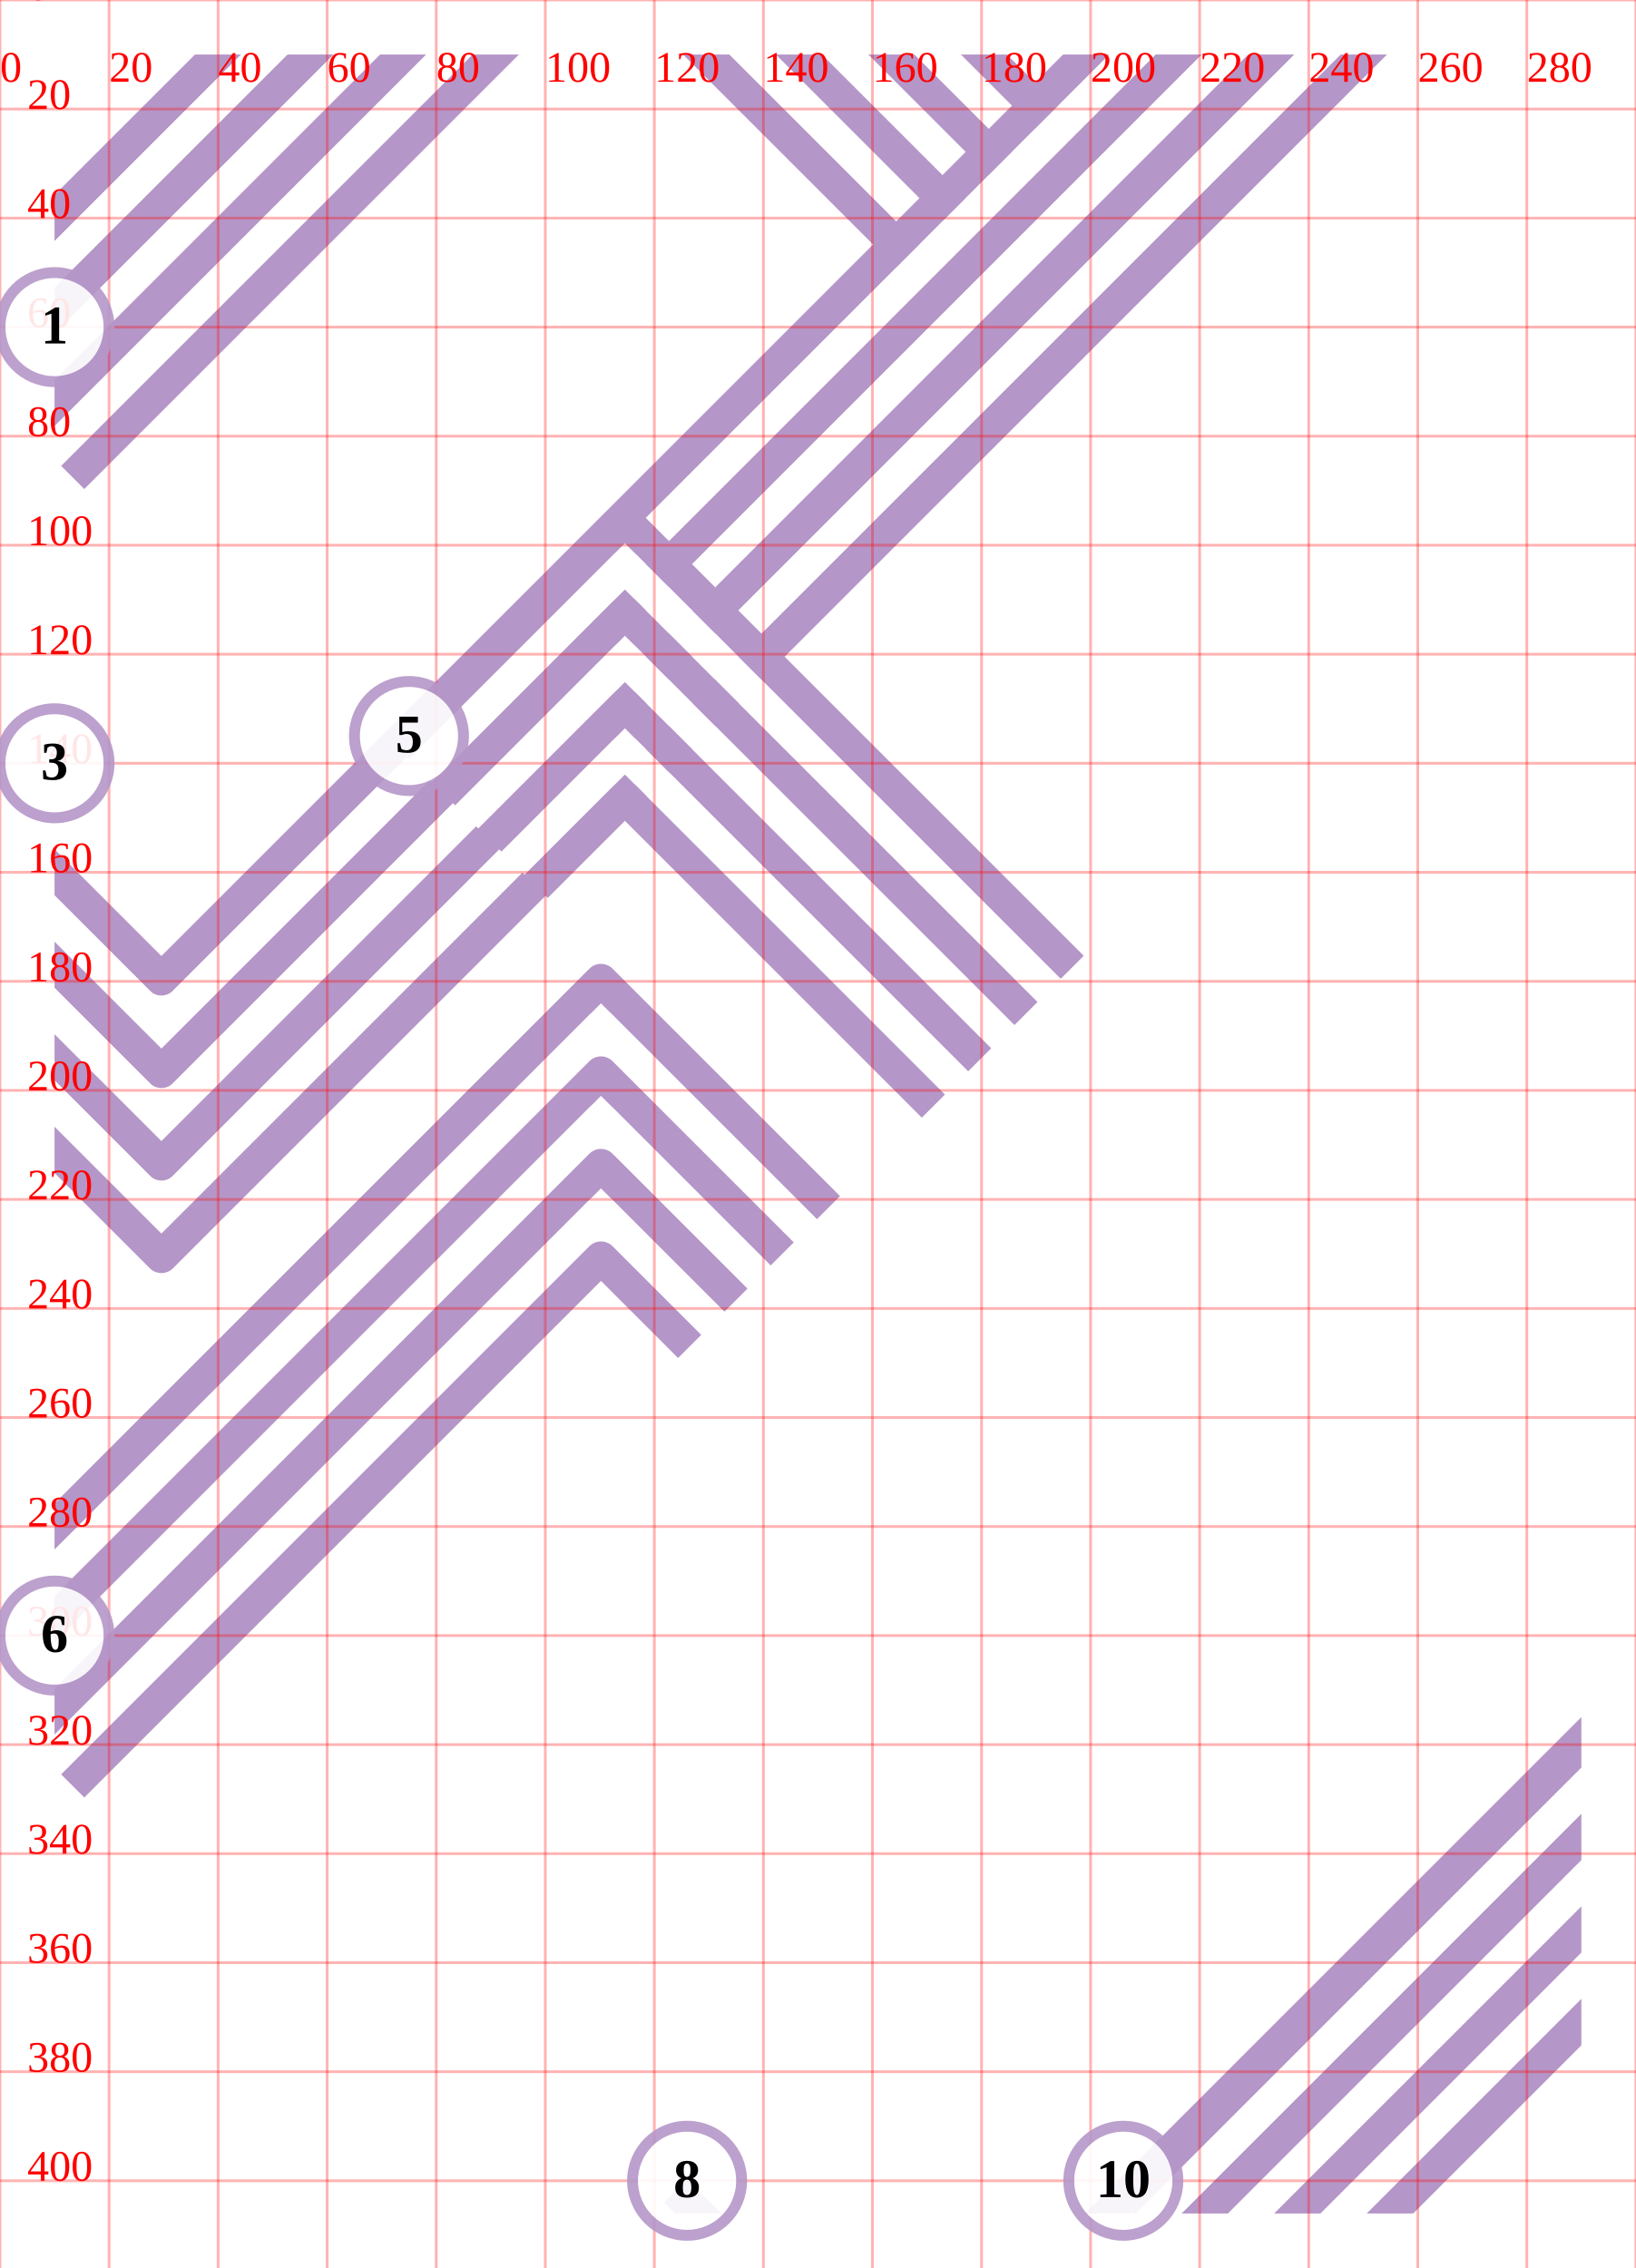
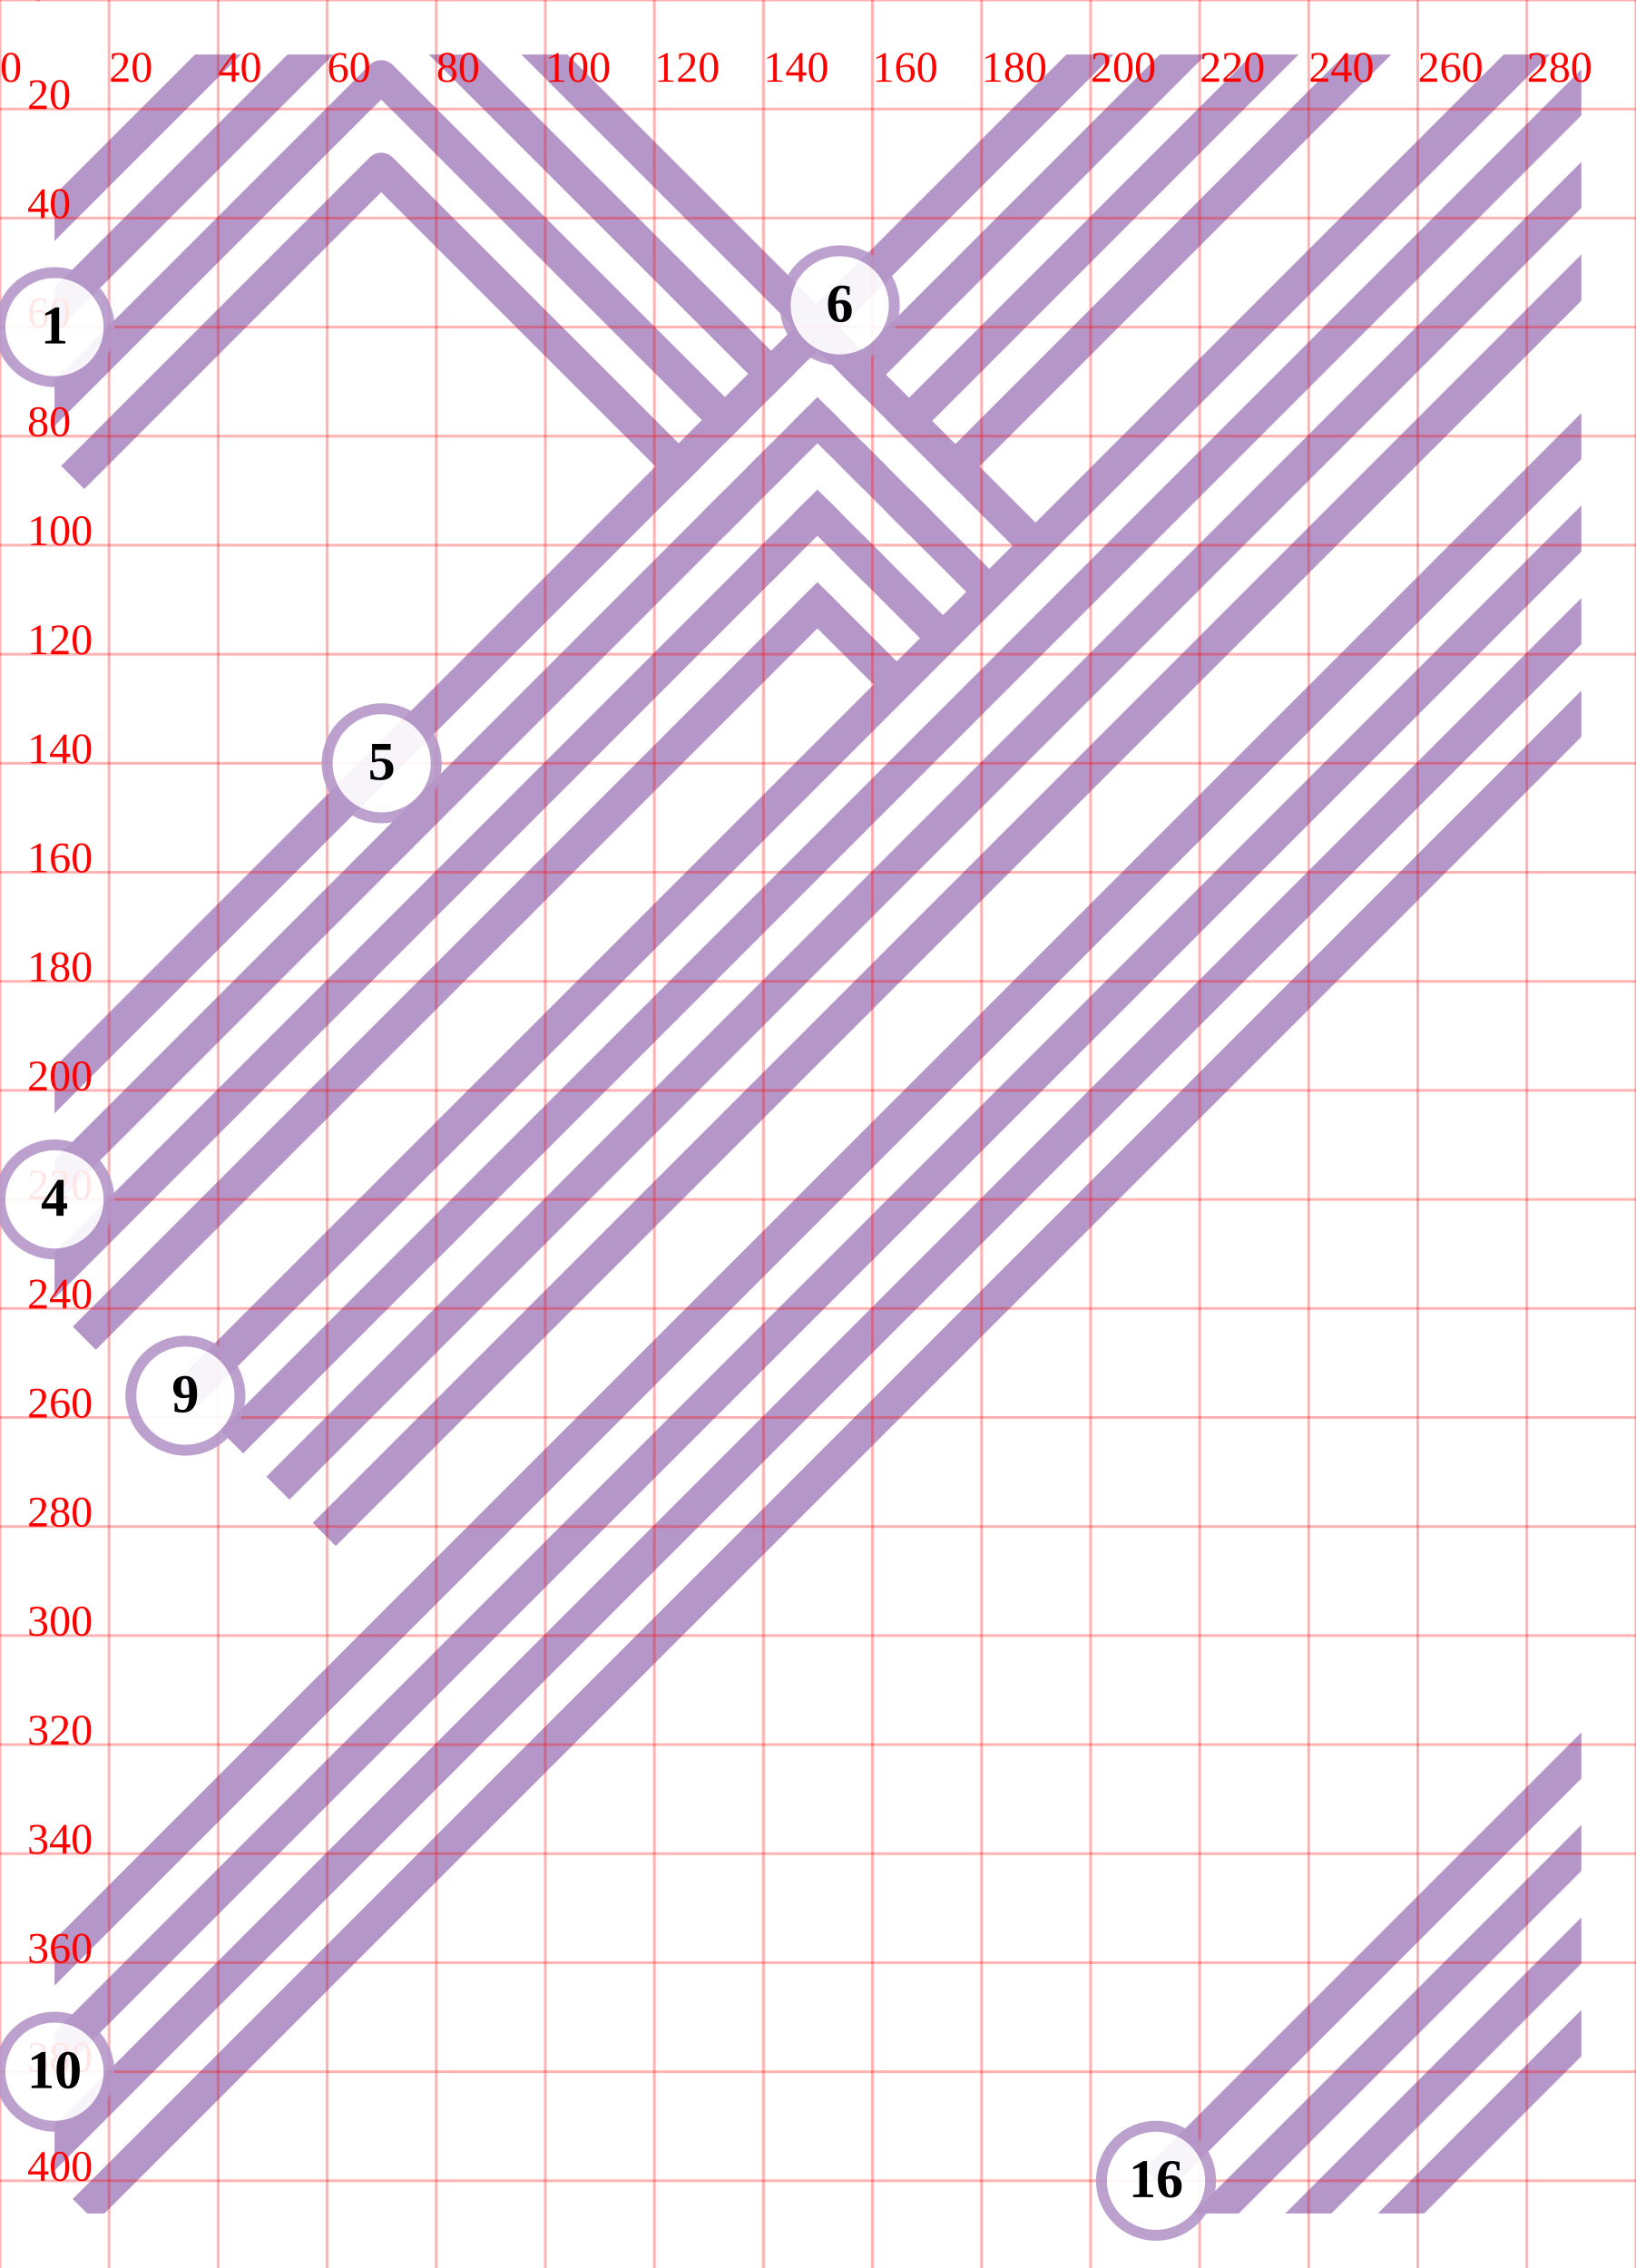
<svg xmlns="http://www.w3.org/2000/svg" baseProfile="full" height="416" version="1.1" width="300">
  <defs />
  <rect fill="white" height="416" width="300" x="0" y="0" />
-   <polyline fill="none" points="-10.0,60.0 110.208,-60.208 190.111,19.695" stroke="#B596C8" stroke-linecap="square" stroke-linejoin="round" stroke-width="6" />
-   <polyline fill="none" points="-5.757,64.243 110.208,-51.723 185.869,23.938" stroke="#FFFFFF" stroke-linecap="square" stroke-linejoin="round" stroke-width="6" />
-   <polyline fill="none" points="-1.515,68.485 110.208,-43.238 181.626,28.18" stroke="#B596C8" stroke-linecap="square" stroke-linejoin="round" stroke-width="6" />
-   <polyline fill="none" points="2.728,72.728 110.208,-34.752 177.383,32.423" stroke="#FFFFFF" stroke-linecap="square" stroke-linejoin="round" stroke-width="6" />
-   <polyline fill="none" points="6.971,76.971 110.208,-26.267 173.141,36.665" stroke="#B596C8" stroke-linecap="square" stroke-linejoin="round" stroke-width="6" />
-   <polyline fill="none" points="11.213,81.213 110.208,-17.782 168.898,40.908" stroke="#FFFFFF" stroke-linecap="square" stroke-linejoin="round" stroke-width="6" />
-   <polyline fill="none" points="15.456,85.456 110.208,-9.296 164.655,45.151" stroke="#B596C8" stroke-linecap="square" stroke-linejoin="round" stroke-width="6" />
-   <polyline fill="none" points="-10.0,140.0 29.598,179.598 109.501,99.695 269.307,-60.111" stroke="#B596C8" stroke-linecap="square" stroke-linejoin="round" stroke-width="6" />
-   <polyline fill="none" points="-14.243,144.243 29.598,188.083 109.501,108.18 273.55,-55.869" stroke="#FFFFFF" stroke-linecap="square" stroke-linejoin="round" stroke-width="6" />
-   <polyline fill="none" points="-18.485,148.485 29.598,196.569 109.501,116.665 277.792,-51.626" stroke="#B596C8" stroke-linecap="square" stroke-linejoin="round" stroke-width="6" />
-   <polyline fill="none" points="-22.728,152.728 29.598,205.054 109.501,125.151 282.035,-47.383" stroke="#FFFFFF" stroke-linecap="square" stroke-linejoin="round" stroke-width="6" />
-   <polyline fill="none" points="-26.971,156.971 29.598,213.539 109.501,133.636 286.278,-43.141" stroke="#B596C8" stroke-linecap="square" stroke-linejoin="round" stroke-width="6" />
-   <polyline fill="none" points="-31.213,161.213 29.598,222.024 109.501,142.121 290.52,-38.898" stroke="#FFFFFF" stroke-linecap="square" stroke-linejoin="round" stroke-width="6" />
-   <polyline fill="none" points="-35.456,165.456 29.598,230.51 109.501,150.607 294.763,-34.655" stroke="#B596C8" stroke-linecap="square" stroke-linejoin="round" stroke-width="6" />
-   <polyline fill="none" points="75.0,135.0 114.598,95.402 194.501,175.305" stroke="#B596C8" stroke-linecap="square" stroke-linejoin="round" stroke-width="6" />
-   <polyline fill="none" points="79.243,139.243 114.598,103.887 190.258,179.548" stroke="#FFFFFF" stroke-linecap="square" stroke-linejoin="round" stroke-width="6" />
-   <polyline fill="none" points="83.485,143.485 114.598,112.373 186.016,183.79" stroke="#B596C8" stroke-linecap="square" stroke-linejoin="round" stroke-width="6" />
-   <polyline fill="none" points="87.728,147.728 114.598,120.858 181.773,188.033" stroke="#FFFFFF" stroke-linecap="square" stroke-linejoin="round" stroke-width="6" />
-   <polyline fill="none" points="91.971,151.971 114.598,129.343 177.53,192.276" stroke="#B596C8" stroke-linecap="square" stroke-linejoin="round" stroke-width="6" />
-   <polyline fill="none" points="96.213,156.213 114.598,137.828 173.288,196.518" stroke="#FFFFFF" stroke-linecap="square" stroke-linejoin="round" stroke-width="6" />
-   <polyline fill="none" points="100.456,160.456 114.598,146.314 169.045,200.761" stroke="#B596C8" stroke-linecap="square" stroke-linejoin="round" stroke-width="6" />
-   <polyline fill="none" points="-10.0,300.0 110.208,179.792 149.806,219.39" stroke="#B596C8" stroke-linecap="square" stroke-linejoin="round" stroke-width="6" />
-   <polyline fill="none" points="-5.757,304.243 110.208,188.277 145.563,223.632" stroke="#FFFFFF" stroke-linecap="square" stroke-linejoin="round" stroke-width="6" />
-   <polyline fill="none" points="-1.515,308.485 110.208,196.762 141.321,227.875" stroke="#B596C8" stroke-linecap="square" stroke-linejoin="round" stroke-width="6" />
-   <polyline fill="none" points="2.728,312.728 110.208,205.248 137.078,232.118" stroke="#FFFFFF" stroke-linecap="square" stroke-linejoin="round" stroke-width="6" />
-   <polyline fill="none" points="6.971,316.971 110.208,213.733 132.836,236.36" stroke="#B596C8" stroke-linecap="square" stroke-linejoin="round" stroke-width="6" />
-   <polyline fill="none" points="11.213,321.213 110.208,222.218 128.593,240.603" stroke="#FFFFFF" stroke-linecap="square" stroke-linejoin="round" stroke-width="6" />
-   <polyline fill="none" points="15.456,325.456 110.208,230.704 124.35,244.846" stroke="#B596C8" stroke-linecap="square" stroke-linejoin="round" stroke-width="6" />
-   <polyline fill="none" points="126.0,404.0 165.598,443.598 245.501,363.695 444.905,164.291" stroke="#B596C8" stroke-linecap="square" stroke-linejoin="round" stroke-width="6" />
-   <polyline fill="none" points="121.757,408.243 165.598,452.083 245.501,372.18 449.148,168.533" stroke="#FFFFFF" stroke-linecap="square" stroke-linejoin="round" stroke-width="6" />
-   <polyline fill="none" points="117.515,412.485 165.598,460.569 245.501,380.665 453.39,172.776" stroke="#B596C8" stroke-linecap="square" stroke-linejoin="round" stroke-width="6" />
-   <polyline fill="none" points="113.272,416.728 165.598,469.054 245.501,389.151 457.633,177.019" stroke="#FFFFFF" stroke-linecap="square" stroke-linejoin="round" stroke-width="6" />
-   <polyline fill="none" points="109.029,420.971 165.598,477.539 245.501,397.636 461.876,181.261" stroke="#B596C8" stroke-linecap="square" stroke-linejoin="round" stroke-width="6" />
-   <polyline fill="none" points="104.787,425.213 165.598,486.024 245.501,406.121 466.118,185.504" stroke="#FFFFFF" stroke-linecap="square" stroke-linejoin="round" stroke-width="6" />
-   <polyline fill="none" points="100.544,429.456 165.598,494.51 245.501,414.607 470.361,189.747" stroke="#B596C8" stroke-linecap="square" stroke-linejoin="round" stroke-width="6" />
-   <polyline fill="none" points="206.0,404.0 443.588,166.412" stroke="#B596C8" stroke-width="6" />
-   <polyline fill="none" points="210.243,408.243 447.831,170.655" stroke="#FFFFFF" stroke-width="6" />
-   <polyline fill="none" points="214.485,412.485 452.073,174.897" stroke="#B596C8" stroke-width="6" />
-   <polyline fill="none" points="218.728,416.728 456.316,179.14" stroke="#FFFFFF" stroke-width="6" />
-   <polyline fill="none" points="222.971,420.971 460.558,183.383" stroke="#B596C8" stroke-width="6" />
-   <polyline fill="none" points="227.213,425.213 464.801,187.625" stroke="#FFFFFF" stroke-width="6" />
-   <polyline fill="none" points="231.456,429.456 469.044,191.868" stroke="#B596C8" stroke-width="6" />
+   <polyline fill="none" points="-10.0,60.0 69.903,-19.903 149.806,60 229.709,-19.903" stroke="#B596C8" stroke-linecap="square" stroke-linejoin="round" stroke-width="6" />
+   <polyline fill="none" points="-5.757,64.243 69.903,-11.418 149.806,68.485 233.952,-15.66" stroke="#FFFFFF" stroke-linecap="square" stroke-linejoin="round" stroke-width="6" />
+   <polyline fill="none" points="-1.515,68.485 69.903,-2.933 149.806,76.971 238.194,-11.418" stroke="#B596C8" stroke-linecap="square" stroke-linejoin="round" stroke-width="6" />
+   <polyline fill="none" points="2.728,72.728 69.903,5.553 149.806,85.456 242.437,-7.175" stroke="#FFFFFF" stroke-linecap="square" stroke-linejoin="round" stroke-width="6" />
+   <polyline fill="none" points="6.971,76.971 69.903,14.038 149.806,93.941 246.68,-2.933" stroke="#B596C8" stroke-linecap="square" stroke-linejoin="round" stroke-width="6" />
+   <polyline fill="none" points="11.213,81.213 69.903,22.523 149.806,102.426 250.922,1.31" stroke="#FFFFFF" stroke-linecap="square" stroke-linejoin="round" stroke-width="6" />
+   <polyline fill="none" points="15.456,85.456 69.903,31.009 149.806,110.912 255.165,5.553" stroke="#B596C8" stroke-linecap="square" stroke-linejoin="round" stroke-width="6" />
+   <polyline fill="none" points="74.0,-24.0 469.98,-419.98" stroke="#B596C8" stroke-width="6" />
+   <polyline fill="none" points="78.243,-19.757 474.222,-415.737" stroke="#FFFFFF" stroke-width="6" />
+   <polyline fill="none" points="82.485,-15.515 478.465,-411.495" stroke="#B596C8" stroke-width="6" />
+   <polyline fill="none" points="86.728,-11.272 482.708,-407.252" stroke="#FFFFFF" stroke-width="6" />
+   <polyline fill="none" points="90.971,-7.029 486.95,-403.009" stroke="#B596C8" stroke-width="6" />
+   <polyline fill="none" points="95.213,-2.787 491.193,-398.767" stroke="#FFFFFF" stroke-width="6" />
+   <polyline fill="none" points="99.456,1.456 495.436,-394.524" stroke="#B596C8" stroke-width="6" />
+   <polyline fill="none" points="-10.0,220.0 69.903,140.097" stroke="#B596C8" stroke-width="6" />
+   <polyline fill="none" points="-5.757,224.243 74.146,144.34" stroke="#FFFFFF" stroke-width="6" />
+   <polyline fill="none" points="-1.515,228.485 78.388,148.582" stroke="#B596C8" stroke-width="6" />
+   <polyline fill="none" points="2.728,232.728 82.631,152.825" stroke="#FFFFFF" stroke-width="6" />
+   <polyline fill="none" points="6.971,236.971 86.874,157.067" stroke="#B596C8" stroke-width="6" />
+   <polyline fill="none" points="11.213,241.213 91.116,161.31" stroke="#FFFFFF" stroke-width="6" />
+   <polyline fill="none" points="15.456,245.456 95.359,165.553" stroke="#B596C8" stroke-width="6" />
+   <polyline fill="none" points="70.0,140.0 149.903,60.097 189.501,99.695" stroke="#B596C8" stroke-linecap="square" stroke-linejoin="round" stroke-width="6" />
+   <polyline fill="none" points="74.243,144.243 149.903,68.582 185.258,103.938" stroke="#FFFFFF" stroke-linecap="square" stroke-linejoin="round" stroke-width="6" />
+   <polyline fill="none" points="78.485,148.485 149.903,77.067 181.016,108.18" stroke="#B596C8" stroke-linecap="square" stroke-linejoin="round" stroke-width="6" />
+   <polyline fill="none" points="82.728,152.728 149.903,85.553 176.773,112.423" stroke="#FFFFFF" stroke-linecap="square" stroke-linejoin="round" stroke-width="6" />
+   <polyline fill="none" points="86.971,156.971 149.903,94.038 172.53,116.665" stroke="#B596C8" stroke-linecap="square" stroke-linejoin="round" stroke-width="6" />
+   <polyline fill="none" points="91.213,161.213 149.903,102.523 168.288,120.908" stroke="#FFFFFF" stroke-linecap="square" stroke-linejoin="round" stroke-width="6" />
+   <polyline fill="none" points="95.456,165.456 149.903,111.009 164.045,125.151" stroke="#B596C8" stroke-linecap="square" stroke-linejoin="round" stroke-width="6" />
+   <polyline fill="none" points="154.0,56.0 274.208,-64.208 354.111,15.695" stroke="#B596C8" stroke-linecap="square" stroke-linejoin="round" stroke-width="6" />
+   <polyline fill="none" points="158.243,60.243 274.208,-55.723 349.869,19.938" stroke="#FFFFFF" stroke-linecap="square" stroke-linejoin="round" stroke-width="6" />
+   <polyline fill="none" points="162.485,64.485 274.208,-47.238 345.626,24.18" stroke="#B596C8" stroke-linecap="square" stroke-linejoin="round" stroke-width="6" />
+   <polyline fill="none" points="166.728,68.728 274.208,-38.752 341.383,28.423" stroke="#FFFFFF" stroke-linecap="square" stroke-linejoin="round" stroke-width="6" />
+   <polyline fill="none" points="170.971,72.971 274.208,-30.267 337.141,32.665" stroke="#B596C8" stroke-linecap="square" stroke-linejoin="round" stroke-width="6" />
+   <polyline fill="none" points="175.213,77.213 274.208,-21.782 332.898,36.908" stroke="#FFFFFF" stroke-linecap="square" stroke-linejoin="round" stroke-width="6" />
+   <polyline fill="none" points="179.456,81.456 274.208,-13.296 328.655,41.151" stroke="#B596C8" stroke-linecap="square" stroke-linejoin="round" stroke-width="6" />
+   <polyline fill="none" points="34.0,256.0 429.98,-139.98" stroke="#B596C8" stroke-width="6" />
+   <polyline fill="none" points="38.243,260.243 434.222,-135.737" stroke="#FFFFFF" stroke-width="6" />
+   <polyline fill="none" points="42.485,264.485 438.465,-131.495" stroke="#B596C8" stroke-width="6" />
+   <polyline fill="none" points="46.728,268.728 442.708,-127.252" stroke="#FFFFFF" stroke-width="6" />
+   <polyline fill="none" points="50.971,272.971 446.95,-123.009" stroke="#B596C8" stroke-width="6" />
+   <polyline fill="none" points="55.213,277.213 451.193,-118.767" stroke="#FFFFFF" stroke-width="6" />
+   <polyline fill="none" points="59.456,281.456 455.436,-114.524" stroke="#B596C8" stroke-width="6" />
+   <polyline fill="none" points="-10.0,380.0 385.98,-15.98" stroke="#B596C8" stroke-width="6" />
+   <polyline fill="none" points="-5.757,384.243 390.222,-11.737" stroke="#FFFFFF" stroke-width="6" />
+   <polyline fill="none" points="-1.515,388.485 394.465,-7.495" stroke="#B596C8" stroke-width="6" />
+   <polyline fill="none" points="2.728,392.728 398.708,-3.252" stroke="#FFFFFF" stroke-width="6" />
+   <polyline fill="none" points="6.971,396.971 402.95,0.991" stroke="#B596C8" stroke-width="6" />
+   <polyline fill="none" points="11.213,401.213 407.193,5.233" stroke="#FFFFFF" stroke-width="6" />
+   <polyline fill="none" points="15.456,405.456 411.436,9.476" stroke="#B596C8" stroke-width="6" />
+   <polyline fill="none" points="212.0,400.0 607.98,4.02" stroke="#B596C8" stroke-width="6" />
+   <polyline fill="none" points="216.243,404.243 612.222,8.263" stroke="#FFFFFF" stroke-width="6" />
+   <polyline fill="none" points="220.485,408.485 616.465,12.505" stroke="#B596C8" stroke-width="6" />
+   <polyline fill="none" points="224.728,412.728 620.708,16.748" stroke="#FFFFFF" stroke-width="6" />
+   <polyline fill="none" points="228.971,416.971 624.95,20.991" stroke="#B596C8" stroke-width="6" />
+   <polyline fill="none" points="233.213,421.213 629.193,25.233" stroke="#FFFFFF" stroke-width="6" />
+   <polyline fill="none" points="237.456,425.456 633.436,29.476" stroke="#B596C8" stroke-width="6" />
  <rect fill="none" height="416" stroke="white" stroke-width="20" width="300" x="0" y="0" />
  <line opacity="0.3" stroke="red" stroke-width="0.5" x1="0" x2="0" y1="0" y2="416" />
  <text fill="red" font-size="8" x="0" y="15">0</text>
  <line opacity="0.3" stroke="red" stroke-width="0.5" x1="20" x2="20" y1="0" y2="416" />
  <text fill="red" font-size="8" x="20" y="15">20</text>
  <line opacity="0.3" stroke="red" stroke-width="0.5" x1="40" x2="40" y1="0" y2="416" />
  <text fill="red" font-size="8" x="40" y="15">40</text>
  <line opacity="0.3" stroke="red" stroke-width="0.5" x1="60" x2="60" y1="0" y2="416" />
  <text fill="red" font-size="8" x="60" y="15">60</text>
  <line opacity="0.3" stroke="red" stroke-width="0.5" x1="80" x2="80" y1="0" y2="416" />
  <text fill="red" font-size="8" x="80" y="15">80</text>
  <line opacity="0.3" stroke="red" stroke-width="0.5" x1="100" x2="100" y1="0" y2="416" />
  <text fill="red" font-size="8" x="100" y="15">100</text>
  <line opacity="0.3" stroke="red" stroke-width="0.5" x1="120" x2="120" y1="0" y2="416" />
  <text fill="red" font-size="8" x="120" y="15">120</text>
  <line opacity="0.3" stroke="red" stroke-width="0.5" x1="140" x2="140" y1="0" y2="416" />
  <text fill="red" font-size="8" x="140" y="15">140</text>
  <line opacity="0.3" stroke="red" stroke-width="0.5" x1="160" x2="160" y1="0" y2="416" />
  <text fill="red" font-size="8" x="160" y="15">160</text>
  <line opacity="0.3" stroke="red" stroke-width="0.5" x1="180" x2="180" y1="0" y2="416" />
  <text fill="red" font-size="8" x="180" y="15">180</text>
  <line opacity="0.3" stroke="red" stroke-width="0.5" x1="200" x2="200" y1="0" y2="416" />
  <text fill="red" font-size="8" x="200" y="15">200</text>
  <line opacity="0.3" stroke="red" stroke-width="0.5" x1="220" x2="220" y1="0" y2="416" />
  <text fill="red" font-size="8" x="220" y="15">220</text>
  <line opacity="0.3" stroke="red" stroke-width="0.5" x1="240" x2="240" y1="0" y2="416" />
  <text fill="red" font-size="8" x="240" y="15">240</text>
  <line opacity="0.3" stroke="red" stroke-width="0.5" x1="260" x2="260" y1="0" y2="416" />
  <text fill="red" font-size="8" x="260" y="15">260</text>
  <line opacity="0.3" stroke="red" stroke-width="0.5" x1="280" x2="280" y1="0" y2="416" />
  <text fill="red" font-size="8" x="280" y="15">280</text>
  <line opacity="0.3" stroke="red" stroke-width="0.5" x1="300" x2="300" y1="0" y2="416" />
  <text fill="red" font-size="8" x="300" y="15">300</text>
  <line opacity="0.3" stroke="red" stroke-width="0.5" x1="0" x2="300" y1="0" y2="0" />
  <text fill="red" font-size="8" x="5" y="0">0</text>
  <line opacity="0.3" stroke="red" stroke-width="0.5" x1="0" x2="300" y1="20" y2="20" />
  <text fill="red" font-size="8" x="5" y="20">20</text>
  <line opacity="0.3" stroke="red" stroke-width="0.5" x1="0" x2="300" y1="40" y2="40" />
  <text fill="red" font-size="8" x="5" y="40">40</text>
  <line opacity="0.3" stroke="red" stroke-width="0.5" x1="0" x2="300" y1="60" y2="60" />
  <text fill="red" font-size="8" x="5" y="60">60</text>
  <line opacity="0.3" stroke="red" stroke-width="0.5" x1="0" x2="300" y1="80" y2="80" />
  <text fill="red" font-size="8" x="5" y="80">80</text>
  <line opacity="0.3" stroke="red" stroke-width="0.5" x1="0" x2="300" y1="100" y2="100" />
  <text fill="red" font-size="8" x="5" y="100">100</text>
  <line opacity="0.3" stroke="red" stroke-width="0.5" x1="0" x2="300" y1="120" y2="120" />
  <text fill="red" font-size="8" x="5" y="120">120</text>
  <line opacity="0.3" stroke="red" stroke-width="0.5" x1="0" x2="300" y1="140" y2="140" />
  <text fill="red" font-size="8" x="5" y="140">140</text>
  <line opacity="0.3" stroke="red" stroke-width="0.5" x1="0" x2="300" y1="160" y2="160" />
  <text fill="red" font-size="8" x="5" y="160">160</text>
  <line opacity="0.3" stroke="red" stroke-width="0.5" x1="0" x2="300" y1="180" y2="180" />
  <text fill="red" font-size="8" x="5" y="180">180</text>
  <line opacity="0.3" stroke="red" stroke-width="0.5" x1="0" x2="300" y1="200" y2="200" />
  <text fill="red" font-size="8" x="5" y="200">200</text>
  <line opacity="0.3" stroke="red" stroke-width="0.5" x1="0" x2="300" y1="220" y2="220" />
  <text fill="red" font-size="8" x="5" y="220">220</text>
  <line opacity="0.3" stroke="red" stroke-width="0.5" x1="0" x2="300" y1="240" y2="240" />
  <text fill="red" font-size="8" x="5" y="240">240</text>
  <line opacity="0.3" stroke="red" stroke-width="0.5" x1="0" x2="300" y1="260" y2="260" />
  <text fill="red" font-size="8" x="5" y="260">260</text>
  <line opacity="0.3" stroke="red" stroke-width="0.5" x1="0" x2="300" y1="280" y2="280" />
  <text fill="red" font-size="8" x="5" y="280">280</text>
  <line opacity="0.3" stroke="red" stroke-width="0.5" x1="0" x2="300" y1="300" y2="300" />
  <text fill="red" font-size="8" x="5" y="300">300</text>
  <line opacity="0.3" stroke="red" stroke-width="0.5" x1="0" x2="300" y1="320" y2="320" />
  <text fill="red" font-size="8" x="5" y="320">320</text>
  <line opacity="0.3" stroke="red" stroke-width="0.5" x1="0" x2="300" y1="340" y2="340" />
  <text fill="red" font-size="8" x="5" y="340">340</text>
  <line opacity="0.3" stroke="red" stroke-width="0.5" x1="0" x2="300" y1="360" y2="360" />
  <text fill="red" font-size="8" x="5" y="360">360</text>
  <line opacity="0.3" stroke="red" stroke-width="0.5" x1="0" x2="300" y1="380" y2="380" />
  <text fill="red" font-size="8" x="5" y="380">380</text>
  <line opacity="0.3" stroke="red" stroke-width="0.5" x1="0" x2="300" y1="400" y2="400" />
  <text fill="red" font-size="8" x="5" y="400">400</text>
  <circle cx="10" cy="60" fill="white" opacity="0.9" r="10" stroke="#B596C8" stroke-width="2" />
  <text fill="black" font-size="10" font-weight="bold" text-anchor="middle" x="10" y="63">1</text>
-   <circle cx="10" cy="140" fill="white" opacity="0.9" r="10" stroke="#B596C8" stroke-width="2" />
-   <text fill="black" font-size="10" font-weight="bold" text-anchor="middle" x="10" y="143">3</text>
-   <circle cx="75" cy="135" fill="white" opacity="0.9" r="10" stroke="#B596C8" stroke-width="2" />
-   <text fill="black" font-size="10" font-weight="bold" text-anchor="middle" x="75" y="138">5</text>
-   <circle cx="10" cy="300" fill="white" opacity="0.9" r="10" stroke="#B596C8" stroke-width="2" />
-   <text fill="black" font-size="10" font-weight="bold" text-anchor="middle" x="10" y="303">6</text>
-   <circle cx="126" cy="400" fill="white" opacity="0.9" r="10" stroke="#B596C8" stroke-width="2" />
-   <text fill="black" font-size="10" font-weight="bold" text-anchor="middle" x="126" y="403">8</text>
-   <circle cx="206" cy="400" fill="white" opacity="0.9" r="10" stroke="#B596C8" stroke-width="2" />
-   <text fill="black" font-size="10" font-weight="bold" text-anchor="middle" x="206" y="403">10</text>
+   <circle cx="74" cy="-24" fill="white" opacity="0.9" r="10" stroke="#B596C8" stroke-width="2" />
+   <text fill="black" font-size="10" font-weight="bold" text-anchor="middle" x="74" y="-21">2</text>
+   <circle cx="10" cy="220" fill="white" opacity="0.9" r="10" stroke="#B596C8" stroke-width="2" />
+   <text fill="black" font-size="10" font-weight="bold" text-anchor="middle" x="10" y="223">4</text>
+   <circle cx="70" cy="140" fill="white" opacity="0.9" r="10" stroke="#B596C8" stroke-width="2" />
+   <text fill="black" font-size="10" font-weight="bold" text-anchor="middle" x="70" y="143">5</text>
+   <circle cx="154" cy="56" fill="white" opacity="0.9" r="10" stroke="#B596C8" stroke-width="2" />
+   <text fill="black" font-size="10" font-weight="bold" text-anchor="middle" x="154" y="59">6</text>
+   <circle cx="34" cy="256" fill="white" opacity="0.9" r="10" stroke="#B596C8" stroke-width="2" />
+   <text fill="black" font-size="10" font-weight="bold" text-anchor="middle" x="34" y="259">9</text>
+   <circle cx="10" cy="380" fill="white" opacity="0.9" r="10" stroke="#B596C8" stroke-width="2" />
+   <text fill="black" font-size="10" font-weight="bold" text-anchor="middle" x="10" y="383">10</text>
+   <circle cx="212" cy="400" fill="white" opacity="0.9" r="10" stroke="#B596C8" stroke-width="2" />
+   <text fill="black" font-size="10" font-weight="bold" text-anchor="middle" x="212" y="403">16</text>
</svg>
